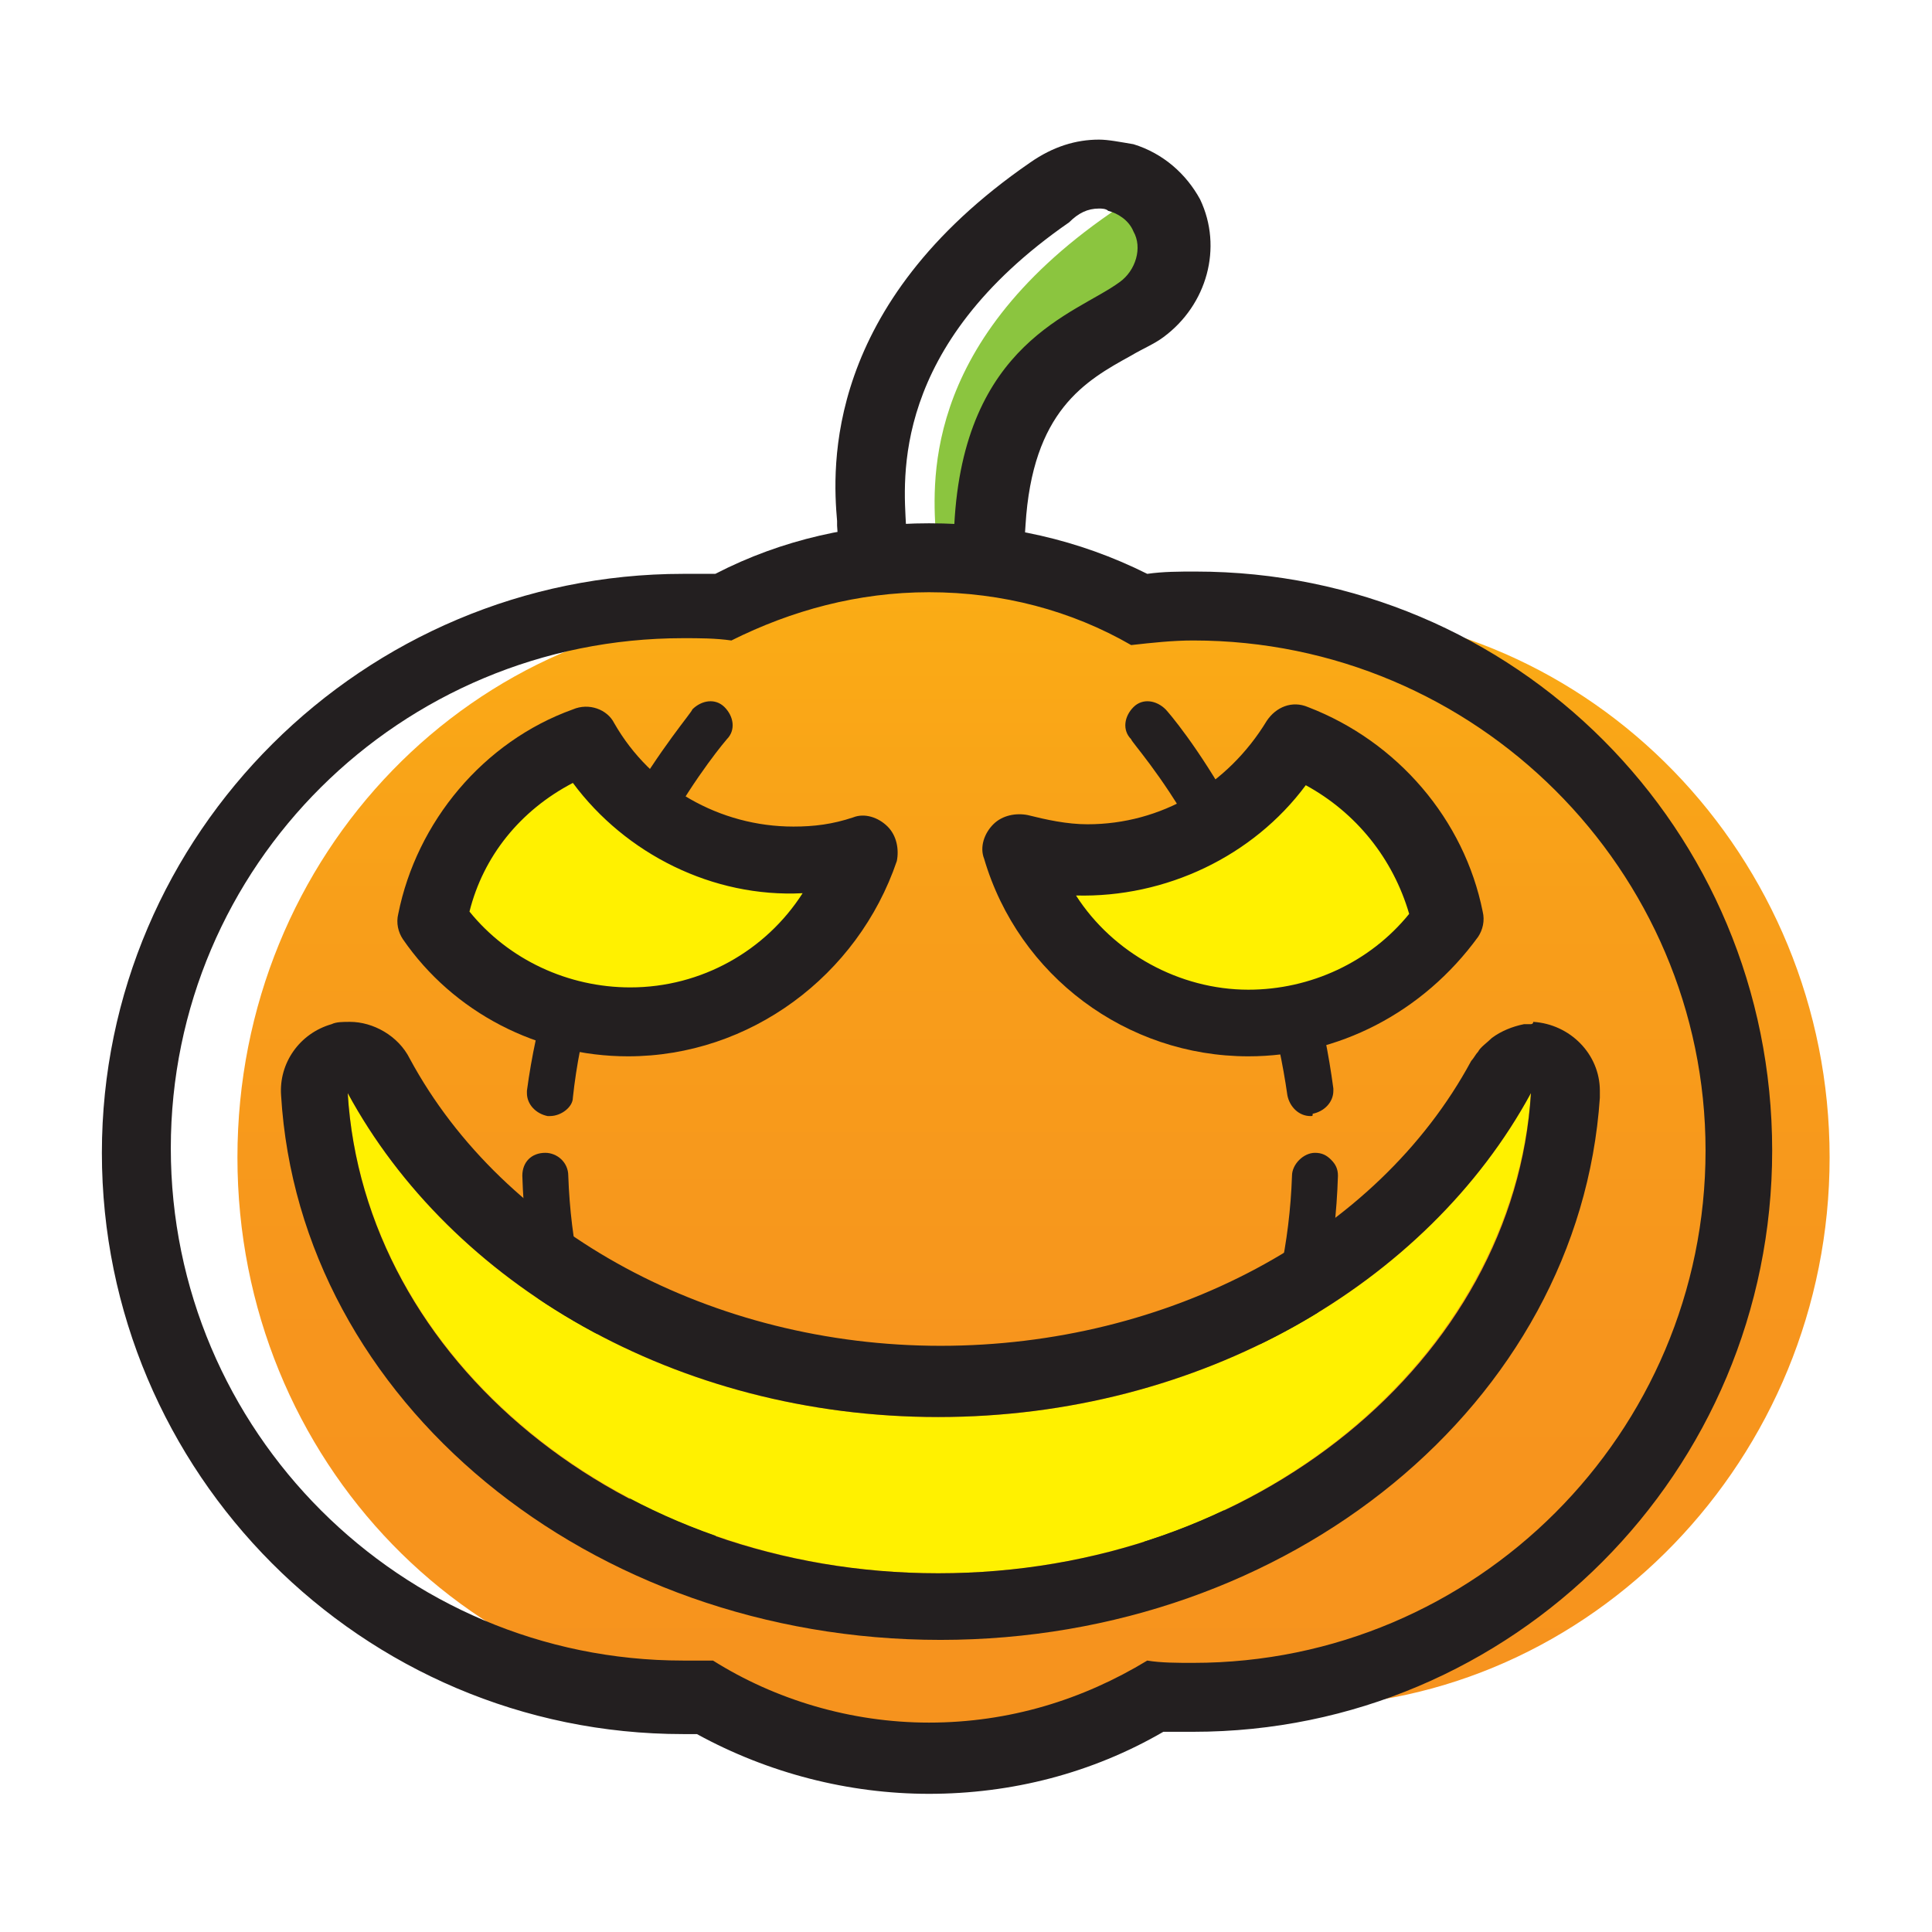
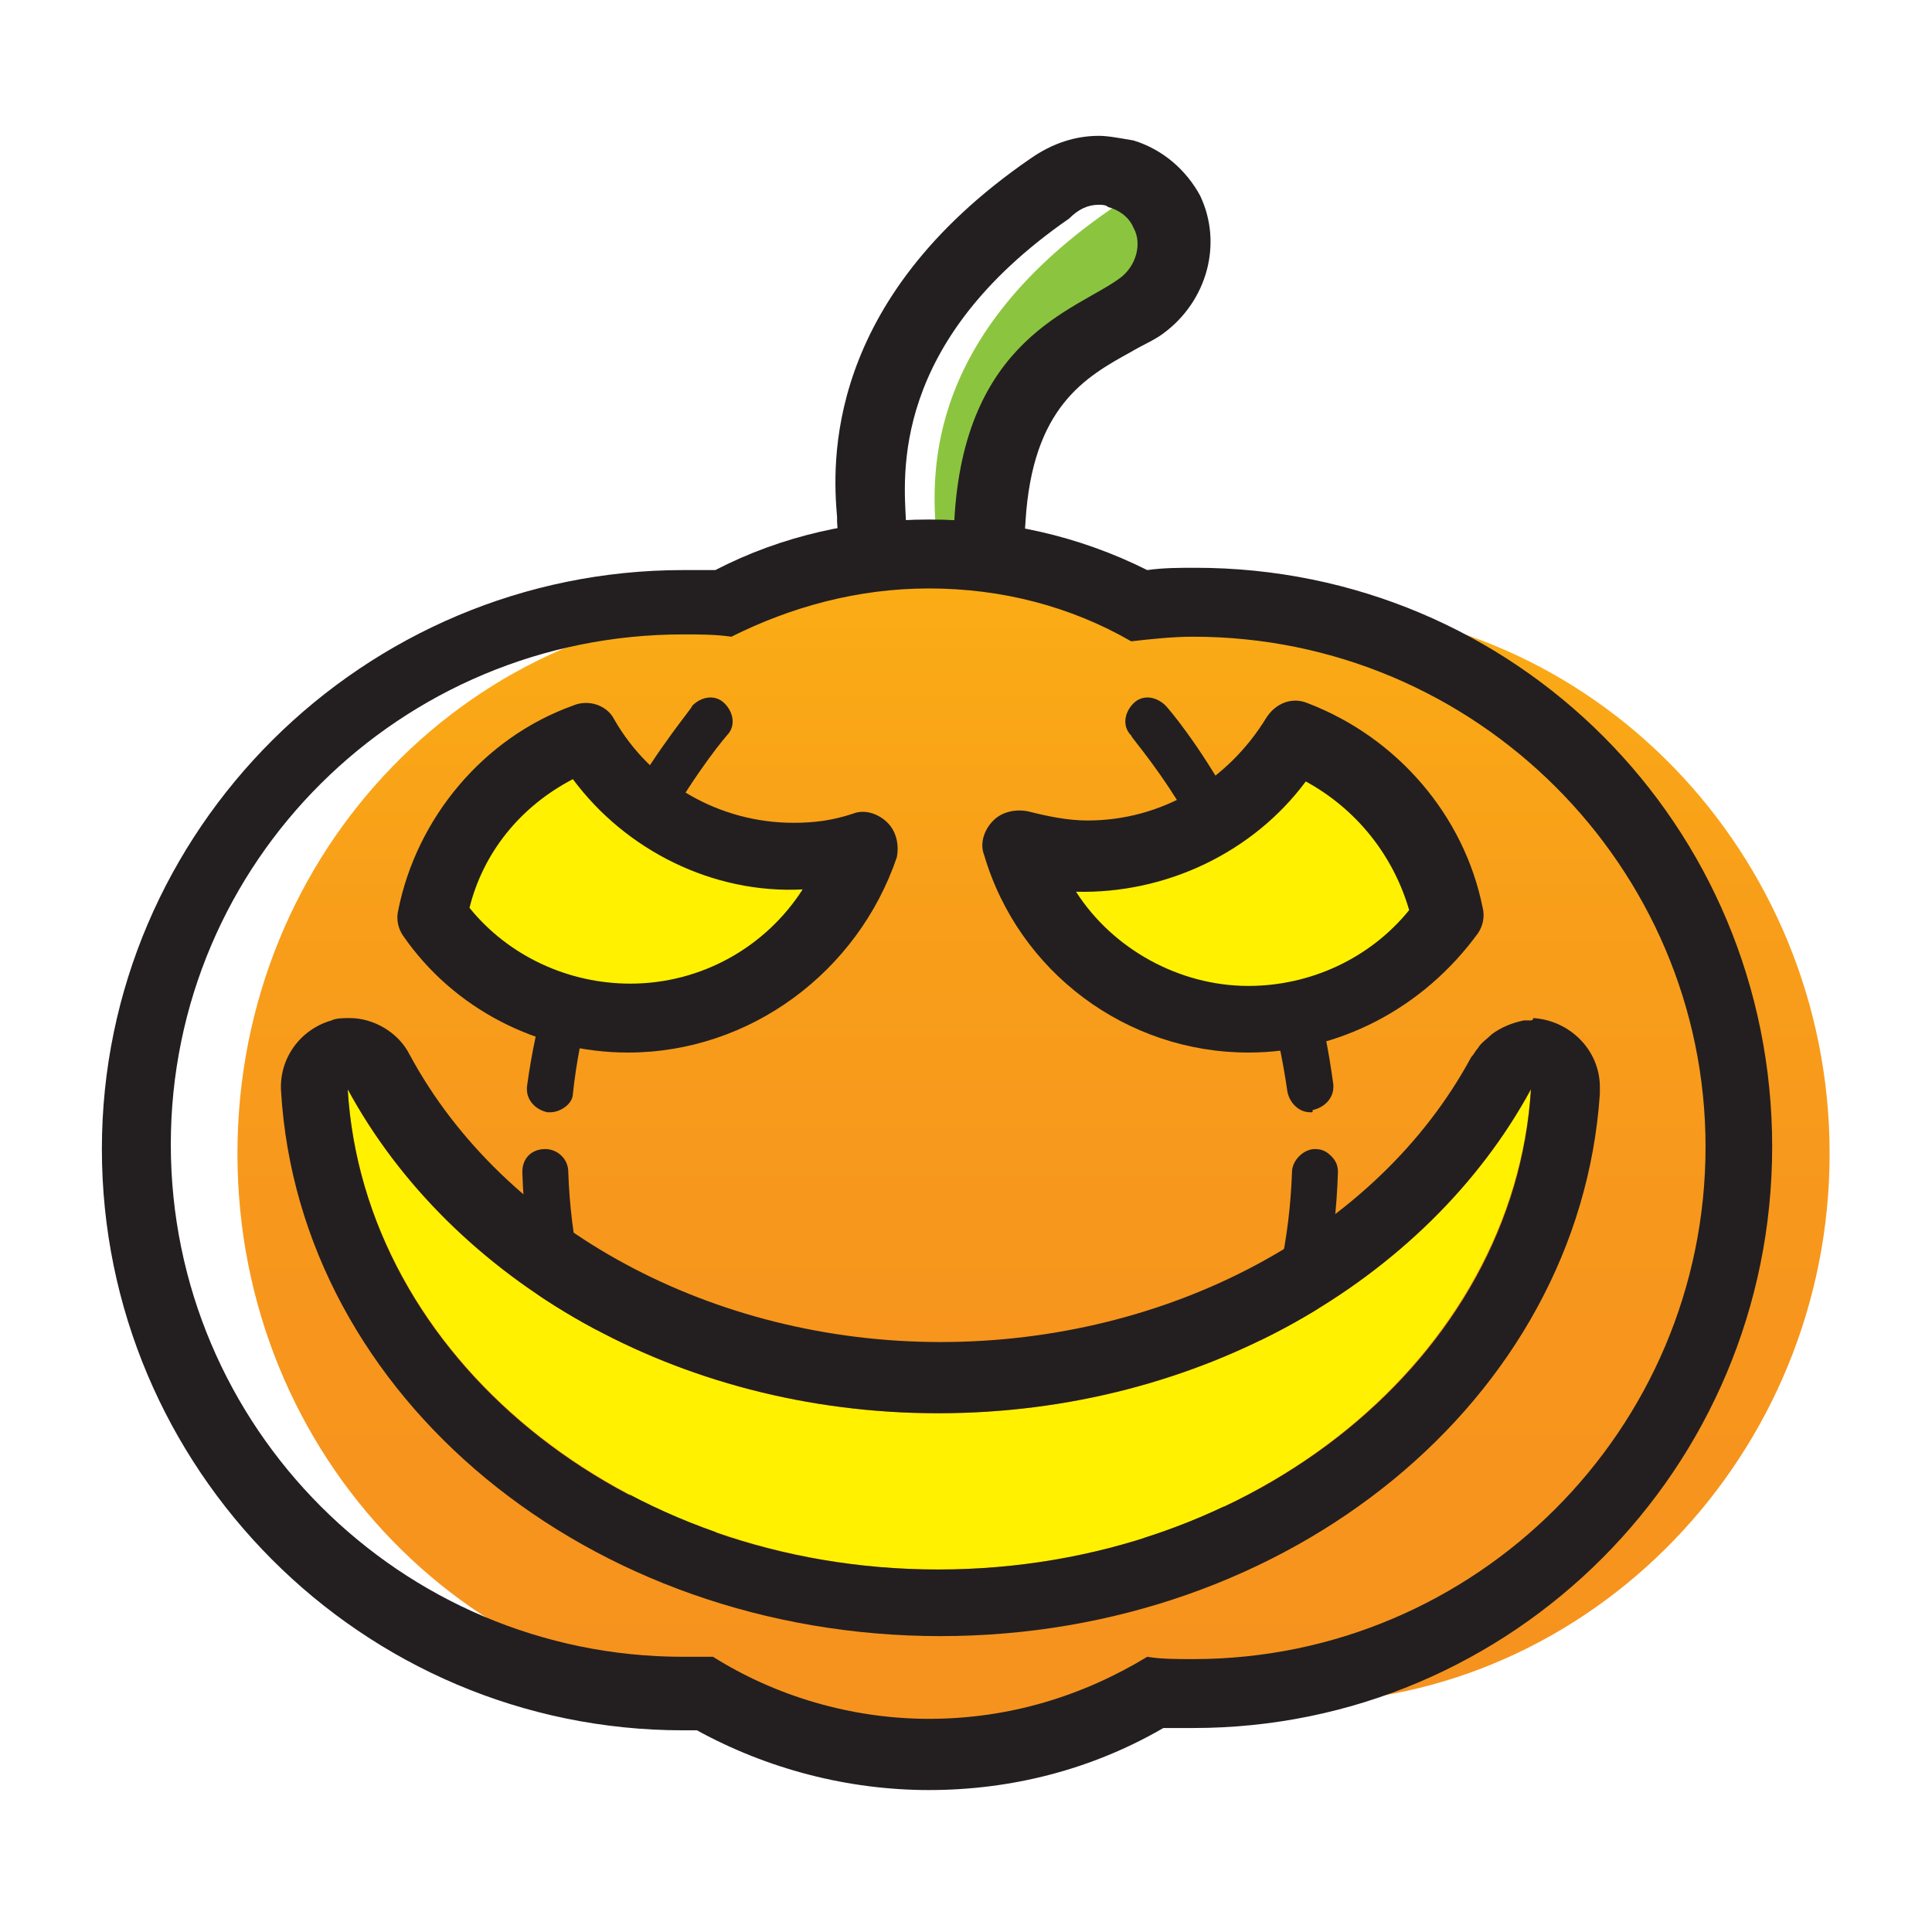
- <svg xmlns="http://www.w3.org/2000/svg" width="512" height="512" fill="none" viewBox="0 0 512 512">
-   <path fill="url(#a)" d="M344.219 161.817c-6.089 0-11.569.609-17.048 1.218-16.44-9.742-35.315-15.222-55.407-15.222-20.093 0-38.359-.608-54.798 8.525-4.871-.609-9.133 5.479-13.395 5.479-77.935 0-140.648 64.54-140.648 144.91 0 80.371 62.713 144.91 140.648 144.91h8.524c17.048 10.96 37.75 17.657 59.669 17.657 21.919 0 18.266-6.697 35.923-17.657 4.262.609 32.879.609 37.141.609 76.717-.609 140.039-65.757 140.039-145.519 0-79.761-63.322-144.91-140.648-144.91Z" />
-   <path fill="#8BC53F" d="M254.716 141.725h6.697c2.436-51.754 34.705-59.669 46.883-68.802 4.262-3.044 6.697-9.133 4.262-14.004-1.827-3.044-4.262-4.87-7.307-5.48-3.653-1.217-7.915.61-10.959 3.045-51.145 35.314-46.883 73.063-46.274 85.85 1.827-.609 4.262-.609 6.698-.609Z" />
-   <path fill="#231F20" d="M246.191 156.946c19.484 0 37.75 4.871 53.581 14.004 5.479-.609 10.959-1.217 16.439-1.217 74.89 0 135.777 60.886 135.777 135.168 0 74.89-60.887 135.777-135.777 135.777-4.262 0-8.524 0-12.177-.609-17.049 10.35-36.532 16.439-57.843 16.439-20.701 0-40.793-6.089-57.233-16.439h-7.915c-74.891 0-135.777-60.887-135.777-135.777 0-74.891 60.886-135.168 135.777-135.168 4.262 0 8.524 0 12.786.609 15.831-7.916 33.488-12.787 52.362-12.787Zm0-18.266c-19.483 0-38.967 4.263-56.624 13.396h-8.524C96.411 152.076 27 220.877 27 305.51c0 84.632 68.802 154.042 154.043 154.042h3.653c18.875 10.351 40.185 15.831 61.495 15.831 21.92 0 43.23-5.48 62.105-16.439h7.915c84.632 0 153.434-68.802 153.434-154.043S401.452 151.467 316.82 151.467c-4.262 0-8.524 0-12.786.609-18.266-9.133-37.75-13.396-57.843-13.396Z" />
-   <path fill="#231F20" d="M291.248 55.266c.608 0 1.826 0 2.435.609 2.435.609 5.48 2.435 6.697 5.48 2.436 4.262.609 10.35-3.653 13.395-11.568 8.524-41.403 15.83-43.838 64.539H240.103c-.609-12.177-4.262-47.491 43.229-80.37 2.436-2.435 4.871-3.653 7.916-3.653Zm0-18.266c-6.089 0-12.178 1.827-18.266 6.089-54.798 37.75-52.363 80.979-51.145 94.983v1.217l1.218 18.266 18.266-1.217h10.959l18.266 1.217 1.218-18.266c1.826-30.443 15.83-38.358 28.008-45.056 3.044-1.826 6.088-3.044 8.524-4.87 11.568-8.525 15.83-23.746 9.742-36.532-3.654-6.698-9.742-12.178-17.658-14.613-3.653-.61-6.697-1.218-9.132-1.218ZM171.301 223.313c-1.218 0-1.827 0-3.044-.609-3.045-1.827-3.653-5.48-2.436-8.524 9.133-15.831 17.657-25.573 17.657-26.181 2.436-2.436 6.089-3.045 8.524-.609 2.436 2.435 3.045 6.088.609 8.524 0 0-7.915 9.133-16.439 24.354-.609 1.827-2.435 3.045-4.871 3.045Z" />
-   <path fill="#231F20" d="M168.257 222.095c-3.045-1.827-3.653-5.48-2.436-8.524 1.827-3.044 5.48-3.653 8.524-2.436 3.045 1.827 3.654 5.48 2.436 8.525-1.218 1.826-3.044 3.044-5.48 3.044-1.218.609-1.827 0-3.044-.609ZM156.079 371.267c-2.435 0-4.871-1.218-5.479-3.653-7.916-17.657-11.569-36.532-12.178-56.016 0-3.653 2.436-6.088 6.089-6.088 3.044 0 6.089 2.435 6.089 6.088.608 17.657 4.262 34.706 10.959 51.145 0 .609.609 1.826.609 2.435 0 2.436-1.218 4.871-3.653 5.48-.609 0-1.218.609-2.436.609Zm-10.35-75.499h-.609c-3.044-.609-5.48-3.045-5.48-6.089v-.609c2.436-18.266 7.915-36.532 15.831-54.798 1.217-3.044 4.87-4.262 7.915-3.044 1.826.609 2.435 1.827 3.044 3.653.609 1.827.609 3.044 0 4.871-7.915 17.048-12.786 34.097-14.613 51.145 0 2.435-3.044 4.871-6.088 4.871ZM184.087 415.714c-1.826 0-3.653-.609-4.871-2.435-6.697-7.916-13.395-17.049-18.266-25.573-1.826-3.044-.609-6.697 1.827-8.524 3.044-1.826 6.697-.609 8.524 1.827 4.871 7.915 10.96 15.83 17.048 23.746 2.436 2.435 1.827 6.697-.609 8.524-.608 1.826-2.435 2.435-3.653 2.435ZM321.691 223.313c-1.827 0-4.262-1.218-5.48-3.045-8.524-15.221-16.439-23.745-16.439-24.354-2.436-2.436-1.827-6.089.609-8.524 2.435-2.436 6.088-1.827 8.524.609.608.608 8.524 9.741 17.657 26.181 1.826 3.044.609 6.697-2.436 8.524 0 0-1.217.609-2.435.609Z" />
-   <path fill="#231F20" d="M316.82 220.268c-1.827-3.044-.609-6.697 2.435-8.524 3.045-1.826 6.698-.609 8.524 2.436 1.827 3.044.609 6.697-2.435 8.524-1.218.609-1.827.609-3.044.609-2.436 0-4.262-1.218-5.48-3.045ZM336.912 371.267c-.608 0-1.826 0-2.435-.609-2.436-1.218-3.653-3.044-3.653-5.48 0-.608 0-1.826.609-2.435 6.697-16.439 10.35-33.488 10.959-51.145 0-3.044 3.045-6.088 6.089-6.088 1.826 0 3.044.608 4.262 1.826 1.218 1.218 1.826 2.436 1.826 4.262-.608 19.484-4.262 37.75-12.177 56.016-.609 1.826-3.044 3.653-5.48 3.653Zm10.351-75.499c-3.044 0-5.48-2.436-6.089-5.48-2.435-17.048-7.306-34.096-14.612-51.145v-.609c-1.218-3.044 0-6.088 3.044-7.915 3.044-1.218 6.698 0 7.915 3.044 8.524 18.266 13.395 36.532 15.831 54.798v.609c0 3.045-2.436 5.48-5.48 6.089 0 .609 0 .609-.609.609ZM308.905 415.714c-1.218 0-3.045-.609-3.654-1.218-2.435-2.435-3.044-6.088-.608-8.524 6.697-7.915 12.177-15.83 17.048-23.745 1.826-3.045 5.48-3.654 8.524-1.827 3.044 1.827 3.653 5.48 1.827 8.524-5.48 8.524-11.569 17.048-18.266 25.572-1.218 0-3.045 1.218-4.871 1.218Z" />
-   <path fill="#FFF100" d="M215.748 228.184c-23.745 0-43.838-12.786-55.406-31.661-20.702 7.915-35.924 25.572-40.186 47.491 11.569 16.44 30.444 27.399 52.363 27.399 29.225 0 53.58-19.484 61.495-45.665-6.088 1.218-12.177 2.436-18.266 2.436ZM294.292 228.184c23.746 0 43.838-12.786 55.407-31.661 20.701 7.915 35.923 25.572 40.185 47.491-11.569 16.44-30.444 27.399-52.363 27.399-29.225 0-53.58-19.484-61.495-45.665 5.48 1.218 11.568 2.436 18.266 2.436ZM248.627 375.529c-69.411 0-129.08-35.314-156.478-85.85 4.262 70.628 73.063 127.253 156.478 127.253 84.023 0 152.216-56.625 157.087-127.253-27.399 50.536-87.676 85.85-157.087 85.85Z" />
-   <path fill="#231F20" d="M166.43 279.937c-23.746 0-46.274-11.568-59.669-31.052-1.217-1.827-1.826-4.262-1.217-6.697 4.871-24.355 22.528-45.665 46.273-54.189 4.262-1.827 9.133 0 10.96 3.653 9.742 17.048 28.008 27.399 47.491 27.399 5.48 0 10.351-.609 15.831-2.436 3.044-1.217 6.697 0 9.133 2.436 2.435 2.435 3.044 6.088 2.435 9.133-10.35 30.443-38.967 51.753-71.237 51.753Zm-42.012-38.358c10.351 12.786 26.182 20.092 42.621 20.092 18.875 0 35.923-9.742 45.665-24.963-23.746 1.218-46.883-10.351-60.887-29.226-14.004 7.307-23.745 19.484-27.399 34.097ZM330.824 279.937c-32.27 0-60.887-21.31-70.02-52.362-1.217-3.045 0-6.698 2.436-9.133 2.435-2.436 6.088-3.045 9.133-2.436 4.871 1.218 10.35 2.436 15.83 2.436 19.484 0 37.141-10.351 47.492-27.399 2.435-3.653 6.697-5.48 10.959-3.653 23.746 9.133 41.403 29.834 46.274 54.189.609 2.435 0 4.871-1.218 6.697-14.613 20.093-37.14 31.661-60.886 31.661Zm-45.665-42.62c9.742 15.221 27.399 24.963 45.665 24.963 16.439 0 32.27-7.306 42.62-20.092-4.262-14.613-14.004-26.791-27.399-34.097-14.004 18.875-37.14 29.835-60.886 29.226Z" />
-   <path fill="#231F20" d="M405.714 289.679c-4.262 70.628-73.064 127.253-157.087 127.253S96.411 360.307 92.149 289.679c27.399 50.536 87.067 85.85 156.478 85.85 69.411 0 129.688-35.314 157.087-85.85Zm0-18.266h-1.826c-3.045.609-6.089 1.827-8.525 3.653-1.217 1.218-3.044 2.436-3.653 3.654-.609.608-1.217 1.826-1.826 2.435-24.964 46.274-80.371 75.499-140.648 75.499-60.278 0-115.685-29.834-140.648-76.108-3.044-6.089-9.742-9.742-15.83-9.742-1.827 0-3.654 0-4.871.609-8.525 2.436-14.004 10.351-13.395 18.875 4.87 80.979 81.587 144.301 174.744 144.301 92.547 0 169.264-62.713 174.744-143.692v-1.827c0-9.742-7.915-17.657-17.657-18.266 0 .609-.609.609-.609.609Z" />
+ <svg xmlns="http://www.w3.org/2000/svg" width="256" height="256" viewBox="0 0 256 256" fill="none">
+   <path d="M172.109 80.409C169.065 80.409 166.325 80.713 163.585 81.017C155.365 76.147 145.928 73.406 135.882 73.406C125.835 73.406 116.702 73.103 108.483 77.669C106.047 77.365 103.916 80.409 101.785 80.409C62.818 80.409 31.462 112.679 31.462 152.864C31.462 193.049 62.818 225.319 101.785 225.319H106.047C114.571 230.799 124.922 234.147 135.882 234.147C146.841 234.147 145.015 230.799 153.843 225.319C155.974 225.623 170.283 225.623 172.414 225.623C210.772 225.319 242.433 192.745 242.433 152.864C242.433 112.983 210.772 80.409 172.109 80.409Z" fill="url(#paint0_linear_1_131)" />
+   <path d="M127.358 70.362H130.706C131.924 44.486 148.059 40.528 154.148 35.962C156.279 34.44 157.496 31.395 156.279 28.959C155.365 27.438 154.148 26.524 152.625 26.22C150.799 25.611 148.668 26.524 147.146 27.742C121.573 45.399 123.704 64.273 124.009 70.667C124.922 70.362 126.14 70.362 127.358 70.362Z" fill="#8BC53F" />
+   <path d="M123.095 77.973C132.837 77.973 141.971 80.409 149.886 84.975C152.626 84.671 155.365 84.367 158.105 84.367C195.55 84.367 225.994 114.809 225.994 151.95C225.994 189.395 195.55 219.839 158.105 219.839C155.974 219.839 153.843 219.839 152.017 219.534C143.492 224.709 133.751 227.754 123.095 227.754C112.745 227.754 102.699 224.709 94.479 219.534H90.522C53.076 219.534 22.633 189.091 22.633 151.646C22.633 114.2 53.076 84.062 90.522 84.062C92.653 84.062 94.784 84.062 96.915 84.367C104.83 80.409 113.658 77.973 123.095 77.973ZM123.095 68.84C113.354 68.84 103.612 70.972 94.784 75.538H90.522C48.206 75.538 13.5 109.938 13.5 152.255C13.5 194.571 47.901 229.276 90.522 229.276H92.348C101.785 234.451 112.44 237.191 123.095 237.191C134.055 237.191 144.71 234.451 154.148 228.972H158.105C200.422 228.972 234.822 194.571 234.822 151.95C234.822 109.33 200.726 75.234 158.41 75.234C156.279 75.234 154.148 75.234 152.017 75.538C142.884 70.972 133.142 68.84 123.095 68.84Z" fill="#231F20" />
+   <path d="M145.624 27.133C145.928 27.133 146.537 27.133 146.841 27.438C148.059 27.742 149.581 28.655 150.19 30.177C151.408 32.309 150.494 35.352 148.363 36.875C142.579 41.137 127.662 44.79 126.444 69.144H120.051C119.747 63.056 117.92 45.399 141.666 28.959C142.884 27.742 144.101 27.133 145.624 27.133ZM145.624 18C142.579 18 139.535 18.913 136.491 21.044C109.092 39.919 110.309 61.534 110.918 68.536V69.144L111.527 78.278L120.66 77.669H126.14L135.273 78.278L135.882 69.144C136.795 53.923 143.797 49.965 149.886 46.617C151.408 45.703 152.93 45.094 154.148 44.181C159.932 39.919 162.063 32.309 159.019 25.916C157.192 22.567 154.148 19.826 150.19 18.609C148.363 18.304 146.841 18 145.624 18ZM85.65 111.157C85.041 111.157 84.737 111.156 84.129 110.852C82.606 109.938 82.302 108.112 82.91 106.59C87.477 98.674 91.739 93.803 91.739 93.499C92.957 92.281 94.784 91.977 96.001 93.195C97.219 94.412 97.523 96.239 96.305 97.457C96.305 97.457 92.348 102.024 88.086 109.634C87.781 110.548 86.868 111.157 85.65 111.157Z" fill="#231F20" />
+   <path d="M84.129 110.548C82.606 109.634 82.302 107.808 82.91 106.286C83.824 104.764 85.65 104.459 87.172 105.068C88.695 105.981 88.999 107.808 88.391 109.33C87.781 110.243 86.868 110.852 85.65 110.852C85.041 111.157 84.737 110.852 84.129 110.548ZM78.04 185.134C76.822 185.134 75.604 184.525 75.3 183.307C71.342 174.479 69.516 165.041 69.211 155.299C69.211 153.473 70.429 152.255 72.255 152.255C73.778 152.255 75.3 153.473 75.3 155.299C75.604 164.128 77.431 172.652 80.779 180.872C80.779 181.176 81.084 181.785 81.084 182.089C81.084 183.307 80.475 184.525 79.257 184.829C78.953 184.829 78.648 185.134 78.04 185.134ZM72.865 147.384H72.56C71.038 147.08 69.82 145.862 69.82 144.34V144.035C71.038 134.902 73.778 125.769 77.736 116.636C78.344 115.114 80.171 114.505 81.693 115.114C82.606 115.419 82.91 116.028 83.215 116.941C83.519 117.854 83.519 118.463 83.215 119.376C79.257 127.9 76.822 136.425 75.909 144.949C75.909 146.166 74.386 147.384 72.865 147.384ZM92.043 207.357C91.13 207.357 90.217 207.053 89.608 206.14C86.26 202.182 82.91 197.615 80.475 193.353C79.562 191.831 80.171 190.005 81.388 189.091C82.91 188.178 84.737 188.787 85.65 190.005C88.086 193.962 91.13 197.92 94.174 201.878C95.392 203.095 95.088 205.226 93.87 206.14C93.566 207.053 92.653 207.357 92.043 207.357ZM160.846 111.157C159.932 111.157 158.714 110.548 158.105 109.634C153.843 102.024 149.886 97.762 149.886 97.457C148.668 96.239 148.973 94.413 150.191 93.195C151.408 91.977 153.234 92.282 154.452 93.5C154.756 93.804 158.715 98.37 163.281 106.59C164.194 108.112 163.586 109.939 162.063 110.852C162.063 110.852 161.455 111.157 160.846 111.157Z" fill="#231F20" />
+   <path d="M158.41 109.634C157.497 108.112 158.106 106.285 159.628 105.372C161.15 104.459 162.976 105.067 163.889 106.59C164.803 108.112 164.194 109.938 162.672 110.852C162.063 111.156 161.758 111.156 161.15 111.156C159.932 111.156 159.019 110.547 158.41 109.634ZM168.456 185.133C168.152 185.133 167.543 185.133 167.238 184.829C166.02 184.22 165.412 183.307 165.412 182.089C165.412 181.785 165.412 181.176 165.717 180.871C169.065 172.652 170.891 164.127 171.196 155.299C171.196 153.777 172.718 152.255 174.24 152.255C175.153 152.255 175.763 152.559 176.372 153.168C176.981 153.777 177.284 154.386 177.284 155.299C176.98 165.041 175.153 174.174 171.196 183.307C170.891 184.22 169.674 185.133 168.456 185.133ZM173.631 147.384C172.109 147.384 170.892 146.166 170.587 144.644C169.37 136.12 166.934 127.596 163.281 119.071V118.767C162.672 117.245 163.281 115.723 164.803 114.809C166.325 114.2 168.152 114.809 168.76 116.331C173.022 125.464 175.458 134.597 176.676 143.73V144.035C176.676 145.557 175.458 146.775 173.936 147.079C173.936 147.384 173.936 147.384 173.631 147.384ZM154.452 207.357C153.843 207.357 152.93 207.052 152.626 206.748C151.408 205.53 151.104 203.704 152.322 202.486C155.67 198.528 158.41 194.571 160.846 190.613C161.759 189.091 163.585 188.786 165.107 189.7C166.629 190.613 166.934 192.44 166.021 193.962C163.281 198.224 160.236 202.486 156.888 206.748C156.279 206.748 155.365 207.357 154.452 207.357Z" fill="#231F20" />
+   <path d="M107.874 113.592C96.001 113.592 85.955 107.199 80.171 97.761C69.82 101.719 62.209 110.547 60.078 121.507C65.862 129.727 75.3 135.206 86.26 135.206C100.872 135.206 113.05 125.464 117.007 112.374C113.963 112.983 110.919 113.592 107.874 113.592ZM147.146 113.592C159.019 113.592 169.065 107.199 174.85 97.761C185.2 101.719 192.811 110.547 194.942 121.507C189.158 129.727 179.72 135.206 168.761 135.206C154.148 135.206 141.971 125.464 138.013 112.374C140.753 112.983 143.797 113.592 147.146 113.592ZM124.314 187.264C89.608 187.264 59.773 169.607 46.075 144.339C48.206 179.653 82.606 207.966 124.314 207.966C166.325 207.966 200.422 179.653 202.857 144.339C189.158 169.607 159.019 187.264 124.314 187.264Z" fill="#FFF100" />
+   <path d="M83.215 139.469C71.342 139.469 60.078 133.685 53.38 123.943C52.772 123.029 52.468 121.812 52.772 120.594C55.208 108.417 64.036 97.761 75.909 93.499C78.04 92.586 80.475 93.499 81.388 95.326C86.26 103.85 95.392 109.026 105.134 109.026C107.874 109.026 110.309 108.721 113.049 107.808C114.571 107.199 116.398 107.808 117.616 109.026C118.833 110.243 119.138 112.07 118.833 113.592C113.658 128.814 99.35 139.469 83.215 139.469ZM62.209 120.29C67.385 126.683 75.3 130.336 83.519 130.336C92.957 130.336 101.481 125.465 106.352 117.854C94.479 118.463 82.91 112.679 75.909 103.241C68.906 106.895 64.036 112.983 62.209 120.29ZM165.412 139.469C149.277 139.469 134.968 128.814 130.402 113.288C129.793 111.765 130.402 109.939 131.62 108.721C132.837 107.503 134.664 107.199 136.186 107.503C138.622 108.112 141.361 108.721 144.101 108.721C153.843 108.721 162.672 103.546 167.847 95.022C169.065 93.195 171.196 92.282 173.327 93.195C185.2 97.762 194.029 108.112 196.464 120.29C196.769 121.507 196.464 122.725 195.855 123.638C188.548 133.685 177.285 139.469 165.412 139.469ZM142.579 118.159C147.45 125.769 156.279 130.64 165.412 130.64C173.631 130.64 181.547 126.987 186.722 120.594C184.591 113.288 179.72 107.199 173.022 103.546C166.02 112.983 154.452 118.463 142.579 118.159Z" fill="#231F20" />
+   <path d="M202.857 144.339C200.726 179.653 166.325 207.966 124.313 207.966C82.302 207.966 48.206 179.653 46.075 144.339C59.774 169.607 89.608 187.264 124.313 187.264C159.019 187.264 189.157 169.607 202.857 144.339ZM202.857 135.206H201.944C200.422 135.511 198.9 136.12 197.682 137.033C197.073 137.642 196.159 138.251 195.855 138.86C195.55 139.164 195.247 139.773 194.942 140.077C182.46 163.214 154.756 177.827 124.618 177.827C94.479 177.827 66.775 162.91 54.294 139.773C52.772 136.728 49.423 134.902 46.379 134.902C45.465 134.902 44.552 134.902 43.944 135.206C39.681 136.424 36.941 140.382 37.246 144.644C39.681 185.133 78.04 216.794 124.618 216.794C170.891 216.794 209.25 185.438 211.99 144.948V144.035C211.99 139.164 208.032 135.206 203.161 134.902C203.161 135.206 202.857 135.206 202.857 135.206Z" fill="#231F20" />
  <defs>
-     <linearGradient id="a" x1="273.693" x2="273.693" y1="507.041" y2="67.436" gradientUnits="userSpaceOnUse">
+     <linearGradient id="paint0_linear_1_131" x1="136.846" y1="253.021" x2="136.846" y2="33.218" gradientUnits="userSpaceOnUse">
      <stop stop-color="#F6921E" />
-       <stop offset=".344" stop-color="#F7951D" />
-       <stop offset=".598" stop-color="#F89E1A" />
-       <stop offset=".823" stop-color="#FBAE14" />
+       <stop offset="0.344" stop-color="#F7951D" />
+       <stop offset="0.598" stop-color="#F89E1A" />
+       <stop offset="0.823" stop-color="#FBAE14" />
      <stop offset="1" stop-color="#FFC10E" />
    </linearGradient>
  </defs>
</svg>
